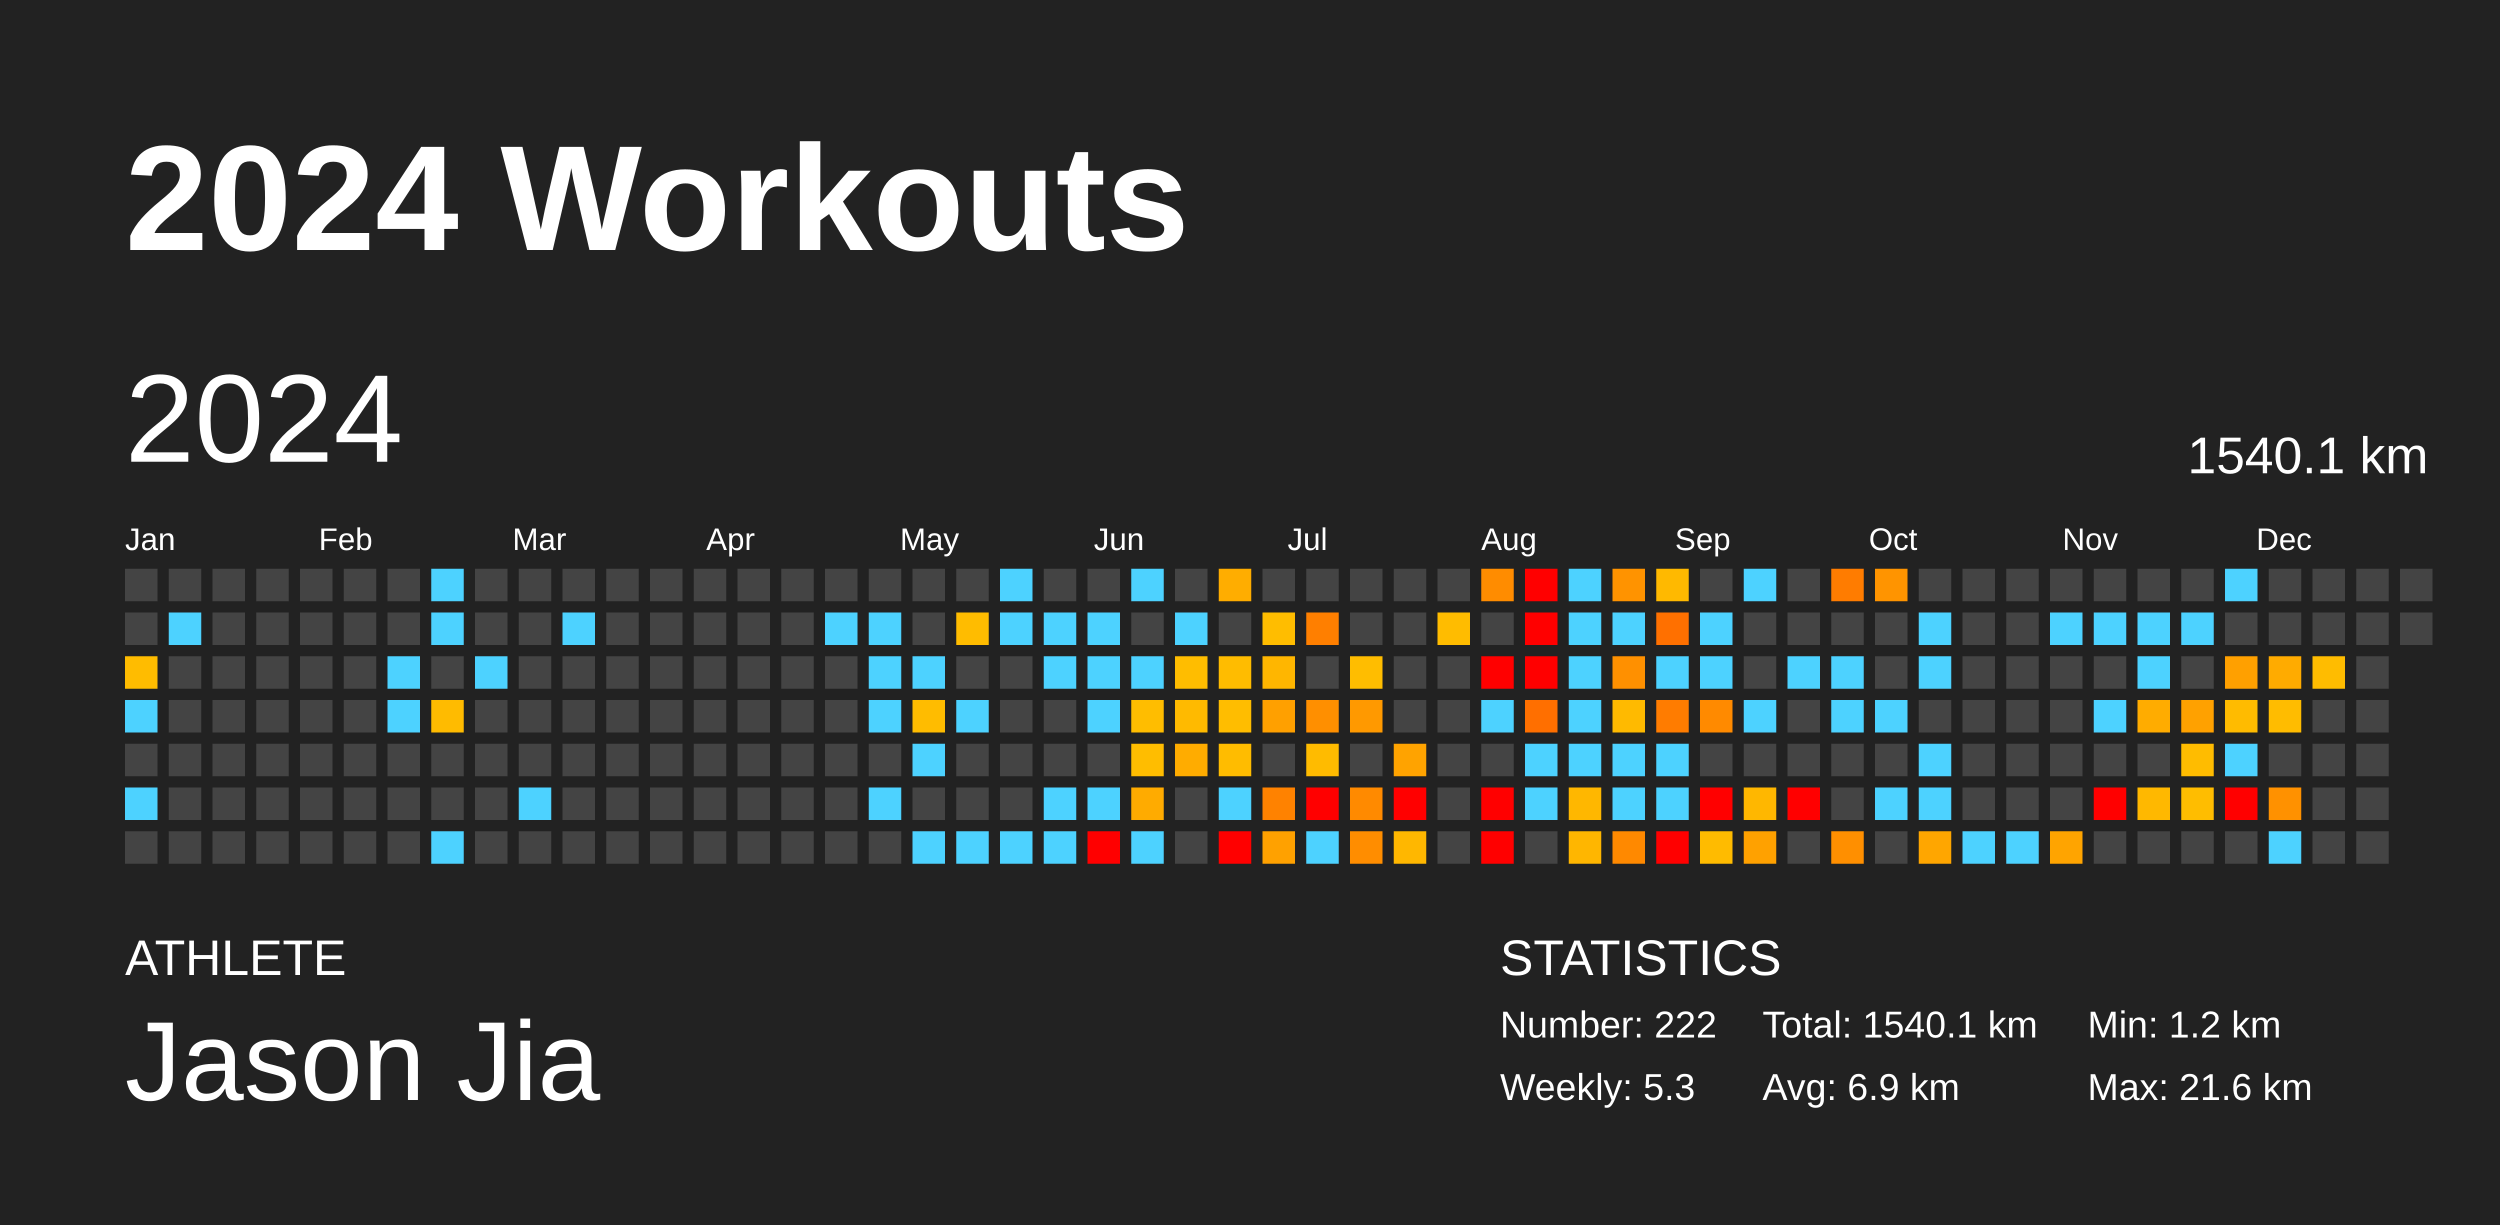
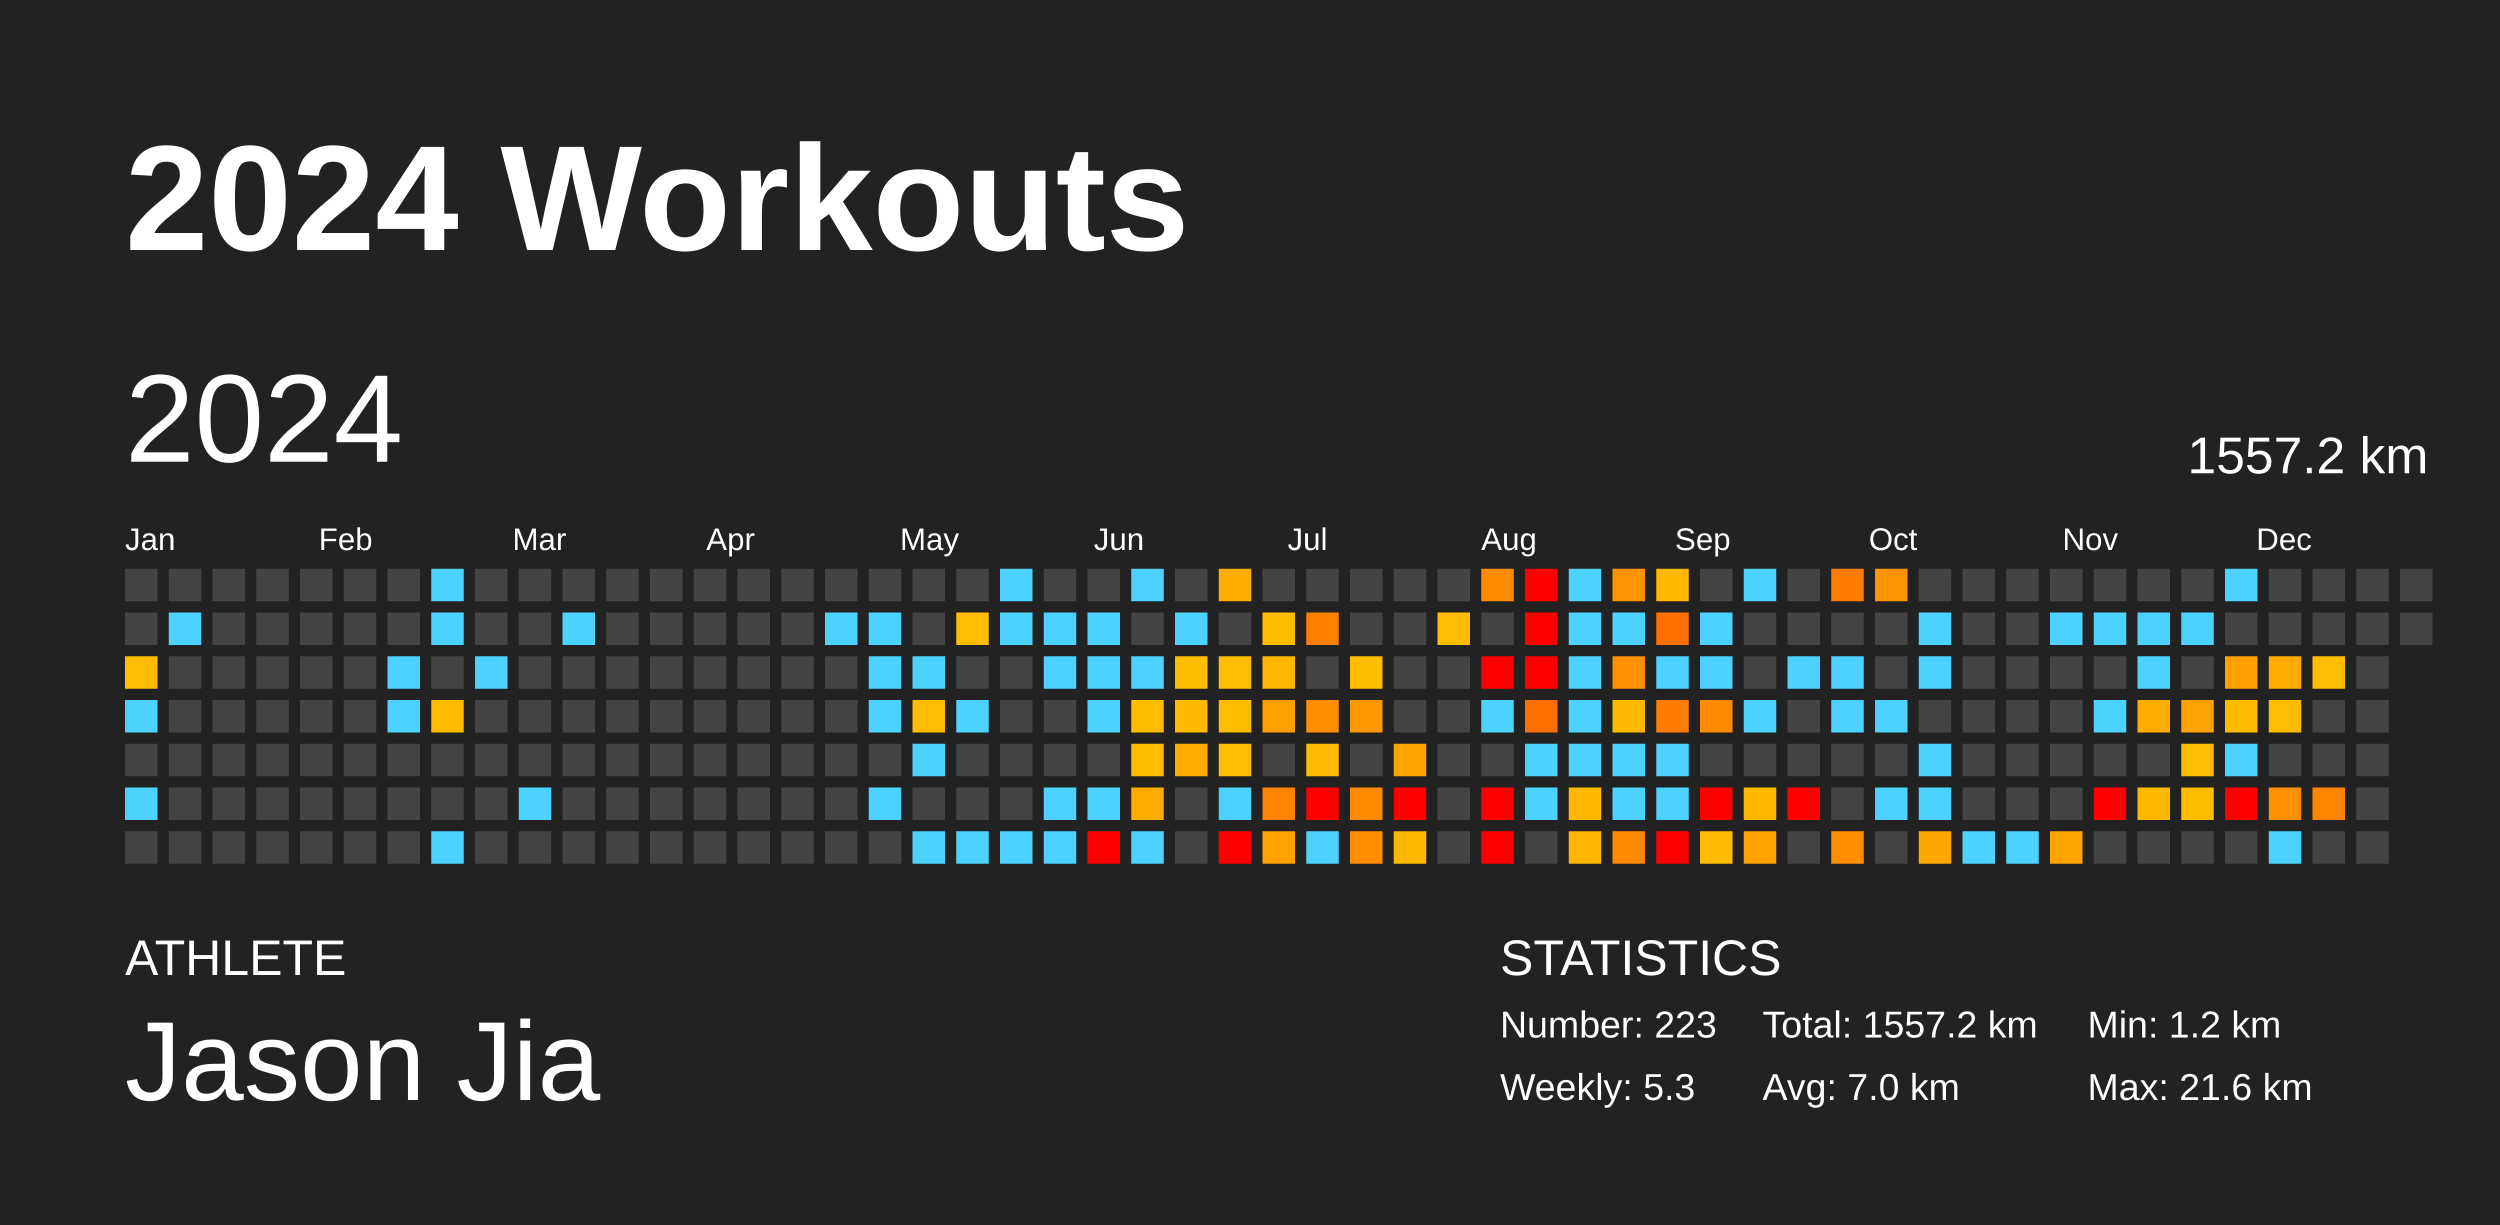
<svg xmlns="http://www.w3.org/2000/svg" baseProfile="full" height="98mm" version="1.1" viewBox="0,0,200,98" width="200mm">
  <defs />
  <rect fill="#222222" height="98" width="200" x="0" y="0" />
  <text fill="#FFFFFF" style="font-size:12px; font-family:Arial; font-weight:bold;" x="10" y="20">2024 Workouts</text>
  <text fill="#FFFFFF" style="font-size:4px; font-family:Arial" x="10" y="78">ATHLETE</text>
  <text fill="#FFFFFF" style="font-size:9px; font-family:Arial" x="10" y="88">Jason Jia</text>
  <text fill="#FFFFFF" style="font-size:4px; font-family:Arial" x="120" y="78">STATISTICS</text>
-   <text fill="#FFFFFF" style="font-size:3px; font-family:Arial" x="120" y="83">Number: 222</text>
+   <text fill="#FFFFFF" style="font-size:3px; font-family:Arial" x="120" y="83">Number: 223</text>
  <text fill="#FFFFFF" style="font-size:3px; font-family:Arial" x="120" y="88">Weekly: 5.3</text>
-   <text fill="#FFFFFF" style="font-size:3px; font-family:Arial" x="141" y="83">Total: 1540.1 km</text>
-   <text fill="#FFFFFF" style="font-size:3px; font-family:Arial" x="141" y="88">Avg: 6.9 km</text>
+   <text fill="#FFFFFF" style="font-size:3px; font-family:Arial" x="141" y="83">Total: 1557.2 km</text>
+   <text fill="#FFFFFF" style="font-size:3px; font-family:Arial" x="141" y="88">Avg: 7.0 km</text>
  <text fill="#FFFFFF" style="font-size:3px; font-family:Arial" x="167" y="83">Min: 1.2 km</text>
  <text fill="#FFFFFF" style="font-size:3px; font-family:Arial" x="167" y="88">Max: 21.6 km</text>
  <text dominant-baseline="hanging" fill="#FFFFFF" style="font-size:10.0px; font-family:Arial;" x="10" y="30">2024</text>
-   <text dominant-baseline="hanging" fill="#FFFFFF" style="font-size:4.125px; font-family:Arial;" x="175" y="35">1540.1 km</text>
+   <text dominant-baseline="hanging" fill="#FFFFFF" style="font-size:4.125px; font-family:Arial;" x="175" y="35">1557.2 km</text>
  <text fill="#FFFFFF" style="font-size:2.5px; font-family:Arial" x="10.0" y="44">Jan</text>
  <text fill="#FFFFFF" style="font-size:2.5px; font-family:Arial" x="25.5" y="44">Feb</text>
  <text fill="#FFFFFF" style="font-size:2.5px; font-family:Arial" x="41.0" y="44">Mar</text>
  <text fill="#FFFFFF" style="font-size:2.5px; font-family:Arial" x="56.5" y="44">Apr</text>
  <text fill="#FFFFFF" style="font-size:2.5px; font-family:Arial" x="72.0" y="44">May</text>
  <text fill="#FFFFFF" style="font-size:2.5px; font-family:Arial" x="87.5" y="44">Jun</text>
  <text fill="#FFFFFF" style="font-size:2.5px; font-family:Arial" x="103.0" y="44">Jul</text>
  <text fill="#FFFFFF" style="font-size:2.5px; font-family:Arial" x="118.5" y="44">Aug</text>
  <text fill="#FFFFFF" style="font-size:2.5px; font-family:Arial" x="134.0" y="44">Sep</text>
  <text fill="#FFFFFF" style="font-size:2.5px; font-family:Arial" x="149.5" y="44">Oct</text>
  <text fill="#FFFFFF" style="font-size:2.5px; font-family:Arial" x="165.0" y="44">Nov</text>
  <text fill="#FFFFFF" style="font-size:2.5px; font-family:Arial" x="180.5" y="44">Dec</text>
  <rect fill="#444444" height="2.6" width="2.6" x="10.0" y="45.5" />
  <rect fill="#444444" height="2.6" width="2.6" x="10.0" y="49.0" />
  <rect fill="#ffbc00" height="2.6" width="2.6" x="10.0" y="52.5" />
  <rect fill="#4dd2ff" height="2.6" width="2.6" x="10.0" y="56.0" />
  <rect fill="#444444" height="2.6" width="2.6" x="10.0" y="59.5" />
  <rect fill="#4dd2ff" height="2.6" width="2.6" x="10.0" y="63.0" />
  <rect fill="#444444" height="2.6" width="2.6" x="10.0" y="66.5" />
  <rect fill="#444444" height="2.6" width="2.6" x="13.5" y="45.5" />
  <rect fill="#4dd2ff" height="2.6" width="2.6" x="13.5" y="49.0" />
  <rect fill="#444444" height="2.6" width="2.6" x="13.5" y="52.5" />
  <rect fill="#444444" height="2.6" width="2.6" x="13.5" y="56.0" />
  <rect fill="#444444" height="2.6" width="2.6" x="13.5" y="59.5" />
  <rect fill="#444444" height="2.6" width="2.6" x="13.5" y="63.0" />
  <rect fill="#444444" height="2.6" width="2.6" x="13.5" y="66.5" />
  <rect fill="#444444" height="2.6" width="2.6" x="17.0" y="45.5" />
  <rect fill="#444444" height="2.6" width="2.6" x="17.0" y="49.0" />
  <rect fill="#444444" height="2.6" width="2.6" x="17.0" y="52.5" />
  <rect fill="#444444" height="2.6" width="2.6" x="17.0" y="56.0" />
  <rect fill="#444444" height="2.6" width="2.6" x="17.0" y="59.5" />
  <rect fill="#444444" height="2.6" width="2.6" x="17.0" y="63.0" />
  <rect fill="#444444" height="2.6" width="2.6" x="17.0" y="66.5" />
  <rect fill="#444444" height="2.6" width="2.6" x="20.5" y="45.5" />
  <rect fill="#444444" height="2.6" width="2.6" x="20.5" y="49.0" />
  <rect fill="#444444" height="2.6" width="2.6" x="20.5" y="52.5" />
  <rect fill="#444444" height="2.6" width="2.6" x="20.5" y="56.0" />
  <rect fill="#444444" height="2.6" width="2.6" x="20.5" y="59.5" />
  <rect fill="#444444" height="2.6" width="2.6" x="20.5" y="63.0" />
  <rect fill="#444444" height="2.6" width="2.6" x="20.5" y="66.5" />
  <rect fill="#444444" height="2.6" width="2.6" x="24.0" y="45.5" />
  <rect fill="#444444" height="2.6" width="2.6" x="24.0" y="49.0" />
  <rect fill="#444444" height="2.6" width="2.6" x="24.0" y="52.5" />
  <rect fill="#444444" height="2.6" width="2.6" x="24.0" y="56.0" />
  <rect fill="#444444" height="2.6" width="2.6" x="24.0" y="59.5" />
  <rect fill="#444444" height="2.6" width="2.6" x="24.0" y="63.0" />
  <rect fill="#444444" height="2.6" width="2.6" x="24.0" y="66.5" />
  <rect fill="#444444" height="2.6" width="2.6" x="27.5" y="45.5" />
  <rect fill="#444444" height="2.6" width="2.6" x="27.5" y="49.0" />
  <rect fill="#444444" height="2.6" width="2.6" x="27.5" y="52.5" />
  <rect fill="#444444" height="2.6" width="2.6" x="27.5" y="56.0" />
  <rect fill="#444444" height="2.6" width="2.6" x="27.5" y="59.5" />
  <rect fill="#444444" height="2.6" width="2.6" x="27.5" y="63.0" />
  <rect fill="#444444" height="2.6" width="2.6" x="27.5" y="66.5" />
  <rect fill="#444444" height="2.6" width="2.6" x="31.0" y="45.5" />
  <rect fill="#444444" height="2.6" width="2.6" x="31.0" y="49.0" />
  <rect fill="#4dd2ff" height="2.6" width="2.6" x="31.0" y="52.5" />
  <rect fill="#4dd2ff" height="2.6" width="2.6" x="31.0" y="56.0" />
  <rect fill="#444444" height="2.6" width="2.6" x="31.0" y="59.5" />
  <rect fill="#444444" height="2.6" width="2.6" x="31.0" y="63.0" />
  <rect fill="#444444" height="2.6" width="2.6" x="31.0" y="66.5" />
  <rect fill="#4dd2ff" height="2.6" width="2.6" x="34.5" y="45.5" />
  <rect fill="#4dd2ff" height="2.6" width="2.6" x="34.5" y="49.0" />
  <rect fill="#444444" height="2.6" width="2.6" x="34.5" y="52.5" />
  <rect fill="#ffbb00" height="2.6" width="2.6" x="34.5" y="56.0" />
  <rect fill="#444444" height="2.6" width="2.6" x="34.5" y="59.5" />
  <rect fill="#444444" height="2.6" width="2.6" x="34.5" y="63.0" />
  <rect fill="#4dd2ff" height="2.6" width="2.6" x="34.5" y="66.5" />
  <rect fill="#444444" height="2.6" width="2.6" x="38.0" y="45.5" />
  <rect fill="#444444" height="2.6" width="2.6" x="38.0" y="49.0" />
  <rect fill="#4dd2ff" height="2.6" width="2.6" x="38.0" y="52.5" />
  <rect fill="#444444" height="2.6" width="2.6" x="38.0" y="56.0" />
  <rect fill="#444444" height="2.6" width="2.6" x="38.0" y="59.5" />
  <rect fill="#444444" height="2.6" width="2.6" x="38.0" y="63.0" />
  <rect fill="#444444" height="2.6" width="2.6" x="38.0" y="66.5" />
  <rect fill="#444444" height="2.6" width="2.6" x="41.5" y="45.5" />
  <rect fill="#444444" height="2.6" width="2.6" x="41.5" y="49.0" />
  <rect fill="#444444" height="2.6" width="2.6" x="41.5" y="52.5" />
  <rect fill="#444444" height="2.6" width="2.6" x="41.5" y="56.0" />
  <rect fill="#444444" height="2.6" width="2.6" x="41.5" y="59.5" />
  <rect fill="#4dd2ff" height="2.6" width="2.6" x="41.5" y="63.0" />
  <rect fill="#444444" height="2.6" width="2.6" x="41.5" y="66.5" />
  <rect fill="#444444" height="2.6" width="2.6" x="45.0" y="45.5" />
  <rect fill="#4dd2ff" height="2.6" width="2.6" x="45.0" y="49.0" />
  <rect fill="#444444" height="2.6" width="2.6" x="45.0" y="52.5" />
  <rect fill="#444444" height="2.6" width="2.6" x="45.0" y="56.0" />
  <rect fill="#444444" height="2.6" width="2.6" x="45.0" y="59.5" />
  <rect fill="#444444" height="2.6" width="2.6" x="45.0" y="63.0" />
  <rect fill="#444444" height="2.6" width="2.6" x="45.0" y="66.5" />
  <rect fill="#444444" height="2.6" width="2.6" x="48.5" y="45.5" />
  <rect fill="#444444" height="2.6" width="2.6" x="48.5" y="49.0" />
  <rect fill="#444444" height="2.6" width="2.6" x="48.5" y="52.5" />
  <rect fill="#444444" height="2.6" width="2.6" x="48.5" y="56.0" />
  <rect fill="#444444" height="2.6" width="2.6" x="48.5" y="59.5" />
  <rect fill="#444444" height="2.6" width="2.6" x="48.5" y="63.0" />
  <rect fill="#444444" height="2.6" width="2.6" x="48.5" y="66.5" />
  <rect fill="#444444" height="2.6" width="2.6" x="52.0" y="45.5" />
  <rect fill="#444444" height="2.6" width="2.6" x="52.0" y="49.0" />
  <rect fill="#444444" height="2.6" width="2.6" x="52.0" y="52.5" />
  <rect fill="#444444" height="2.6" width="2.6" x="52.0" y="56.0" />
  <rect fill="#444444" height="2.6" width="2.6" x="52.0" y="59.5" />
  <rect fill="#444444" height="2.6" width="2.6" x="52.0" y="63.0" />
  <rect fill="#444444" height="2.6" width="2.6" x="52.0" y="66.5" />
  <rect fill="#444444" height="2.6" width="2.6" x="55.5" y="45.5" />
  <rect fill="#444444" height="2.6" width="2.6" x="55.5" y="49.0" />
  <rect fill="#444444" height="2.6" width="2.6" x="55.5" y="52.5" />
  <rect fill="#444444" height="2.6" width="2.6" x="55.5" y="56.0" />
  <rect fill="#444444" height="2.6" width="2.6" x="55.5" y="59.5" />
  <rect fill="#444444" height="2.6" width="2.6" x="55.5" y="63.0" />
  <rect fill="#444444" height="2.6" width="2.6" x="55.5" y="66.5" />
  <rect fill="#444444" height="2.6" width="2.6" x="59.0" y="45.5" />
  <rect fill="#444444" height="2.6" width="2.6" x="59.0" y="49.0" />
  <rect fill="#444444" height="2.6" width="2.6" x="59.0" y="52.5" />
  <rect fill="#444444" height="2.6" width="2.6" x="59.0" y="56.0" />
  <rect fill="#444444" height="2.6" width="2.6" x="59.0" y="59.5" />
  <rect fill="#444444" height="2.6" width="2.6" x="59.0" y="63.0" />
  <rect fill="#444444" height="2.6" width="2.6" x="59.0" y="66.5" />
  <rect fill="#444444" height="2.6" width="2.6" x="62.5" y="45.5" />
  <rect fill="#444444" height="2.6" width="2.6" x="62.5" y="49.0" />
  <rect fill="#444444" height="2.6" width="2.6" x="62.5" y="52.5" />
  <rect fill="#444444" height="2.6" width="2.6" x="62.5" y="56.0" />
  <rect fill="#444444" height="2.6" width="2.6" x="62.5" y="59.5" />
  <rect fill="#444444" height="2.6" width="2.6" x="62.5" y="63.0" />
  <rect fill="#444444" height="2.6" width="2.6" x="62.5" y="66.5" />
  <rect fill="#444444" height="2.6" width="2.6" x="66.0" y="45.5" />
  <rect fill="#4dd2ff" height="2.6" width="2.6" x="66.0" y="49.0" />
  <rect fill="#444444" height="2.6" width="2.6" x="66.0" y="52.5" />
  <rect fill="#444444" height="2.6" width="2.6" x="66.0" y="56.0" />
  <rect fill="#444444" height="2.6" width="2.6" x="66.0" y="59.5" />
  <rect fill="#444444" height="2.6" width="2.6" x="66.0" y="63.0" />
  <rect fill="#444444" height="2.6" width="2.6" x="66.0" y="66.5" />
  <rect fill="#444444" height="2.6" width="2.6" x="69.5" y="45.5" />
  <rect fill="#4dd2ff" height="2.6" width="2.6" x="69.5" y="49.0" />
  <rect fill="#4dd2ff" height="2.6" width="2.6" x="69.5" y="52.5" />
  <rect fill="#4dd2ff" height="2.6" width="2.6" x="69.5" y="56.0" />
  <rect fill="#444444" height="2.6" width="2.6" x="69.5" y="59.5" />
  <rect fill="#4dd2ff" height="2.6" width="2.6" x="69.5" y="63.0" />
  <rect fill="#444444" height="2.6" width="2.6" x="69.5" y="66.5" />
  <rect fill="#444444" height="2.6" width="2.6" x="73.0" y="45.5" />
  <rect fill="#444444" height="2.6" width="2.6" x="73.0" y="49.0" />
  <rect fill="#4dd2ff" height="2.6" width="2.6" x="73.0" y="52.5" />
  <rect fill="#ffbc00" height="2.6" width="2.6" x="73.0" y="56.0" />
  <rect fill="#4dd2ff" height="2.6" width="2.6" x="73.0" y="59.5" />
  <rect fill="#444444" height="2.6" width="2.6" x="73.0" y="63.0" />
  <rect fill="#4dd2ff" height="2.6" width="2.6" x="73.0" y="66.5" />
  <rect fill="#444444" height="2.6" width="2.6" x="76.5" y="45.5" />
  <rect fill="#ffbc00" height="2.6" width="2.6" x="76.5" y="49.0" />
  <rect fill="#444444" height="2.6" width="2.6" x="76.5" y="52.5" />
  <rect fill="#4dd2ff" height="2.6" width="2.6" x="76.5" y="56.0" />
  <rect fill="#444444" height="2.6" width="2.6" x="76.5" y="59.5" />
  <rect fill="#444444" height="2.6" width="2.6" x="76.5" y="63.0" />
  <rect fill="#4dd2ff" height="2.6" width="2.6" x="76.5" y="66.5" />
  <rect fill="#4dd2ff" height="2.6" width="2.6" x="80.0" y="45.5" />
  <rect fill="#4dd2ff" height="2.6" width="2.6" x="80.0" y="49.0" />
  <rect fill="#444444" height="2.6" width="2.6" x="80.0" y="52.5" />
  <rect fill="#444444" height="2.6" width="2.6" x="80.0" y="56.0" />
  <rect fill="#444444" height="2.6" width="2.6" x="80.0" y="59.5" />
  <rect fill="#444444" height="2.6" width="2.6" x="80.0" y="63.0" />
  <rect fill="#4dd2ff" height="2.6" width="2.6" x="80.0" y="66.5" />
  <rect fill="#444444" height="2.6" width="2.6" x="83.5" y="45.5" />
  <rect fill="#4dd2ff" height="2.6" width="2.6" x="83.5" y="49.0" />
  <rect fill="#4dd2ff" height="2.6" width="2.6" x="83.5" y="52.5" />
  <rect fill="#444444" height="2.6" width="2.6" x="83.5" y="56.0" />
  <rect fill="#444444" height="2.6" width="2.6" x="83.5" y="59.5" />
  <rect fill="#4dd2ff" height="2.6" width="2.6" x="83.5" y="63.0" />
  <rect fill="#4dd2ff" height="2.6" width="2.6" x="83.5" y="66.5" />
  <rect fill="#444444" height="2.6" width="2.6" x="87.0" y="45.5" />
  <rect fill="#4dd2ff" height="2.6" width="2.6" x="87.0" y="49.0" />
  <rect fill="#4dd2ff" height="2.6" width="2.6" x="87.0" y="52.5" />
  <rect fill="#4dd2ff" height="2.6" width="2.6" x="87.0" y="56.0" />
  <rect fill="#444444" height="2.6" width="2.6" x="87.0" y="59.5" />
  <rect fill="#4dd2ff" height="2.6" width="2.6" x="87.0" y="63.0" />
  <rect fill="red" height="2.6" width="2.6" x="87.0" y="66.5" />
  <rect fill="#4dd2ff" height="2.6" width="2.6" x="90.5" y="45.5" />
  <rect fill="#444444" height="2.6" width="2.6" x="90.5" y="49.0" />
  <rect fill="#4dd2ff" height="2.6" width="2.6" x="90.5" y="52.5" />
  <rect fill="#ffbd00" height="2.6" width="2.6" x="90.5" y="56.0" />
  <rect fill="#ffbd00" height="2.6" width="2.6" x="90.5" y="59.5" />
  <rect fill="#ffab00" height="2.6" width="2.6" x="90.5" y="63.0" />
  <rect fill="#4dd2ff" height="2.6" width="2.6" x="90.5" y="66.5" />
  <rect fill="#444444" height="2.6" width="2.6" x="94.0" y="45.5" />
  <rect fill="#4dd2ff" height="2.6" width="2.6" x="94.0" y="49.0" />
  <rect fill="#ffbd00" height="2.6" width="2.6" x="94.0" y="52.5" />
  <rect fill="#ffba00" height="2.6" width="2.6" x="94.0" y="56.0" />
  <rect fill="#ffac00" height="2.6" width="2.6" x="94.0" y="59.5" />
  <rect fill="#444444" height="2.6" width="2.6" x="94.0" y="63.0" />
  <rect fill="#444444" height="2.6" width="2.6" x="94.0" y="66.5" />
  <rect fill="#ffad00" height="2.6" width="2.6" x="97.5" y="45.5" />
  <rect fill="#444444" height="2.6" width="2.6" x="97.5" y="49.0" />
  <rect fill="#ffbc00" height="2.6" width="2.6" x="97.5" y="52.5" />
  <rect fill="#ffbd00" height="2.6" width="2.6" x="97.5" y="56.0" />
  <rect fill="#ffbc00" height="2.6" width="2.6" x="97.5" y="59.5" />
  <rect fill="#4dd2ff" height="2.6" width="2.6" x="97.5" y="63.0" />
  <rect fill="red" height="2.6" width="2.6" x="97.5" y="66.5" />
  <rect fill="#444444" height="2.6" width="2.6" x="101.0" y="45.5" />
  <rect fill="#ffbd00" height="2.6" width="2.6" x="101.0" y="49.0" />
  <rect fill="#ffb600" height="2.6" width="2.6" x="101.0" y="52.5" />
  <rect fill="#ffa000" height="2.6" width="2.6" x="101.0" y="56.0" />
  <rect fill="#444444" height="2.6" width="2.6" x="101.0" y="59.5" />
  <rect fill="#ff8200" height="2.6" width="2.6" x="101.0" y="63.0" />
  <rect fill="#ffa100" height="2.6" width="2.6" x="101.0" y="66.5" />
  <rect fill="#444444" height="2.6" width="2.6" x="104.5" y="45.5" />
  <rect fill="#ff7f00" height="2.6" width="2.6" x="104.5" y="49.0" />
  <rect fill="#444444" height="2.6" width="2.6" x="104.5" y="52.5" />
  <rect fill="#ff8f00" height="2.6" width="2.6" x="104.5" y="56.0" />
  <rect fill="#ffbb00" height="2.6" width="2.6" x="104.5" y="59.5" />
  <rect fill="red" height="2.6" width="2.6" x="104.5" y="63.0" />
  <rect fill="#4dd2ff" height="2.6" width="2.6" x="104.5" y="66.5" />
  <rect fill="#444444" height="2.6" width="2.6" x="108.0" y="45.5" />
  <rect fill="#444444" height="2.6" width="2.6" x="108.0" y="49.0" />
  <rect fill="#ffbd00" height="2.6" width="2.6" x="108.0" y="52.5" />
  <rect fill="#ff9900" height="2.6" width="2.6" x="108.0" y="56.0" />
  <rect fill="#444444" height="2.6" width="2.6" x="108.0" y="59.5" />
  <rect fill="#ff8a00" height="2.6" width="2.6" x="108.0" y="63.0" />
  <rect fill="#ff8d00" height="2.6" width="2.6" x="108.0" y="66.5" />
  <rect fill="#444444" height="2.6" width="2.6" x="111.5" y="45.5" />
  <rect fill="#444444" height="2.6" width="2.6" x="111.5" y="49.0" />
  <rect fill="#444444" height="2.6" width="2.6" x="111.5" y="52.5" />
  <rect fill="#444444" height="2.6" width="2.6" x="111.5" y="56.0" />
  <rect fill="#ffa300" height="2.6" width="2.6" x="111.5" y="59.5" />
  <rect fill="red" height="2.6" width="2.6" x="111.5" y="63.0" />
  <rect fill="#ffb700" height="2.6" width="2.6" x="111.5" y="66.5" />
  <rect fill="#444444" height="2.6" width="2.6" x="115.0" y="45.5" />
  <rect fill="#ffbc00" height="2.6" width="2.6" x="115.0" y="49.0" />
  <rect fill="#444444" height="2.6" width="2.6" x="115.0" y="52.5" />
  <rect fill="#444444" height="2.6" width="2.6" x="115.0" y="56.0" />
  <rect fill="#444444" height="2.6" width="2.6" x="115.0" y="59.5" />
  <rect fill="#444444" height="2.6" width="2.6" x="115.0" y="63.0" />
  <rect fill="#444444" height="2.6" width="2.6" x="115.0" y="66.5" />
  <rect fill="#ff8c00" height="2.6" width="2.6" x="118.5" y="45.5" />
  <rect fill="#444444" height="2.6" width="2.6" x="118.5" y="49.0" />
  <rect fill="red" height="2.6" width="2.6" x="118.5" y="52.5" />
  <rect fill="#4dd2ff" height="2.6" width="2.6" x="118.5" y="56.0" />
  <rect fill="#444444" height="2.6" width="2.6" x="118.5" y="59.5" />
  <rect fill="red" height="2.6" width="2.6" x="118.5" y="63.0" />
  <rect fill="red" height="2.6" width="2.6" x="118.5" y="66.5" />
  <rect fill="red" height="2.6" width="2.6" x="122.0" y="45.5" />
  <rect fill="red" height="2.6" width="2.6" x="122.0" y="49.0" />
  <rect fill="red" height="2.6" width="2.6" x="122.0" y="52.5" />
  <rect fill="#ff6f00" height="2.6" width="2.6" x="122.0" y="56.0" />
  <rect fill="#4dd2ff" height="2.6" width="2.6" x="122.0" y="59.5" />
  <rect fill="#4dd2ff" height="2.6" width="2.6" x="122.0" y="63.0" />
  <rect fill="#444444" height="2.6" width="2.6" x="122.0" y="66.5" />
  <rect fill="#4dd2ff" height="2.6" width="2.6" x="125.5" y="45.5" />
  <rect fill="#4dd2ff" height="2.6" width="2.6" x="125.5" y="49.0" />
  <rect fill="#4dd2ff" height="2.6" width="2.6" x="125.5" y="52.5" />
  <rect fill="#4dd2ff" height="2.6" width="2.6" x="125.5" y="56.0" />
  <rect fill="#4dd2ff" height="2.6" width="2.6" x="125.5" y="59.5" />
  <rect fill="#ffb700" height="2.6" width="2.6" x="125.5" y="63.0" />
  <rect fill="#ffb600" height="2.6" width="2.6" x="125.5" y="66.5" />
  <rect fill="#ff9300" height="2.6" width="2.6" x="129.0" y="45.5" />
  <rect fill="#4dd2ff" height="2.6" width="2.6" x="129.0" y="49.0" />
  <rect fill="#ff9000" height="2.6" width="2.6" x="129.0" y="52.5" />
  <rect fill="#ffba00" height="2.6" width="2.6" x="129.0" y="56.0" />
  <rect fill="#4dd2ff" height="2.6" width="2.6" x="129.0" y="59.5" />
  <rect fill="#4dd2ff" height="2.6" width="2.6" x="129.0" y="63.0" />
  <rect fill="#ff8900" height="2.6" width="2.6" x="129.0" y="66.5" />
  <rect fill="#ffb900" height="2.6" width="2.6" x="132.5" y="45.5" />
  <rect fill="#ff7000" height="2.6" width="2.6" x="132.5" y="49.0" />
  <rect fill="#4dd2ff" height="2.6" width="2.6" x="132.5" y="52.5" />
  <rect fill="#ff7c00" height="2.6" width="2.6" x="132.5" y="56.0" />
  <rect fill="#4dd2ff" height="2.6" width="2.6" x="132.5" y="59.5" />
  <rect fill="#4dd2ff" height="2.6" width="2.6" x="132.5" y="63.0" />
  <rect fill="red" height="2.6" width="2.6" x="132.5" y="66.5" />
  <rect fill="#444444" height="2.6" width="2.6" x="136.0" y="45.5" />
  <rect fill="#4dd2ff" height="2.6" width="2.6" x="136.0" y="49.0" />
  <rect fill="#4dd2ff" height="2.6" width="2.6" x="136.0" y="52.5" />
  <rect fill="#ff8a00" height="2.6" width="2.6" x="136.0" y="56.0" />
  <rect fill="#444444" height="2.6" width="2.6" x="136.0" y="59.5" />
  <rect fill="red" height="2.6" width="2.6" x="136.0" y="63.0" />
  <rect fill="#ffbb00" height="2.6" width="2.6" x="136.0" y="66.5" />
  <rect fill="#4dd2ff" height="2.6" width="2.6" x="139.5" y="45.5" />
  <rect fill="#444444" height="2.6" width="2.6" x="139.5" y="49.0" />
  <rect fill="#444444" height="2.6" width="2.6" x="139.5" y="52.5" />
  <rect fill="#4dd2ff" height="2.6" width="2.6" x="139.5" y="56.0" />
  <rect fill="#444444" height="2.6" width="2.6" x="139.5" y="59.5" />
  <rect fill="#ffb700" height="2.6" width="2.6" x="139.5" y="63.0" />
  <rect fill="#ffa100" height="2.6" width="2.6" x="139.5" y="66.5" />
  <rect fill="#444444" height="2.6" width="2.6" x="143.0" y="45.5" />
  <rect fill="#444444" height="2.6" width="2.6" x="143.0" y="49.0" />
  <rect fill="#4dd2ff" height="2.6" width="2.6" x="143.0" y="52.5" />
  <rect fill="#444444" height="2.6" width="2.6" x="143.0" y="56.0" />
  <rect fill="#444444" height="2.6" width="2.6" x="143.0" y="59.5" />
  <rect fill="red" height="2.6" width="2.6" x="143.0" y="63.0" />
  <rect fill="#444444" height="2.6" width="2.6" x="143.0" y="66.5" />
  <rect fill="#ff7c00" height="2.6" width="2.6" x="146.5" y="45.5" />
  <rect fill="#444444" height="2.6" width="2.6" x="146.5" y="49.0" />
  <rect fill="#4dd2ff" height="2.6" width="2.6" x="146.5" y="52.5" />
  <rect fill="#4dd2ff" height="2.6" width="2.6" x="146.5" y="56.0" />
  <rect fill="#444444" height="2.6" width="2.6" x="146.5" y="59.5" />
  <rect fill="#444444" height="2.6" width="2.6" x="146.5" y="63.0" />
  <rect fill="#ff8f00" height="2.6" width="2.6" x="146.5" y="66.5" />
  <rect fill="#ff9400" height="2.6" width="2.6" x="150.0" y="45.5" />
  <rect fill="#444444" height="2.6" width="2.6" x="150.0" y="49.0" />
  <rect fill="#444444" height="2.6" width="2.6" x="150.0" y="52.5" />
  <rect fill="#4dd2ff" height="2.6" width="2.6" x="150.0" y="56.0" />
  <rect fill="#444444" height="2.6" width="2.6" x="150.0" y="59.5" />
  <rect fill="#4dd2ff" height="2.6" width="2.6" x="150.0" y="63.0" />
  <rect fill="#444444" height="2.6" width="2.6" x="150.0" y="66.5" />
  <rect fill="#444444" height="2.6" width="2.6" x="153.5" y="45.5" />
  <rect fill="#4dd2ff" height="2.6" width="2.6" x="153.5" y="49.0" />
  <rect fill="#4dd2ff" height="2.6" width="2.6" x="153.5" y="52.5" />
  <rect fill="#444444" height="2.6" width="2.6" x="153.5" y="56.0" />
  <rect fill="#4dd2ff" height="2.6" width="2.6" x="153.5" y="59.5" />
  <rect fill="#4dd2ff" height="2.6" width="2.6" x="153.5" y="63.0" />
  <rect fill="#ffa600" height="2.6" width="2.6" x="153.5" y="66.5" />
  <rect fill="#444444" height="2.6" width="2.6" x="157.0" y="45.5" />
  <rect fill="#444444" height="2.6" width="2.6" x="157.0" y="49.0" />
  <rect fill="#444444" height="2.6" width="2.6" x="157.0" y="52.5" />
  <rect fill="#444444" height="2.6" width="2.6" x="157.0" y="56.0" />
  <rect fill="#444444" height="2.6" width="2.6" x="157.0" y="59.5" />
  <rect fill="#444444" height="2.6" width="2.6" x="157.0" y="63.0" />
  <rect fill="#4dd2ff" height="2.6" width="2.6" x="157.0" y="66.5" />
  <rect fill="#444444" height="2.6" width="2.6" x="160.5" y="45.5" />
  <rect fill="#444444" height="2.6" width="2.6" x="160.5" y="49.0" />
  <rect fill="#444444" height="2.6" width="2.6" x="160.5" y="52.5" />
  <rect fill="#444444" height="2.6" width="2.6" x="160.5" y="56.0" />
  <rect fill="#444444" height="2.6" width="2.6" x="160.5" y="59.5" />
  <rect fill="#444444" height="2.6" width="2.6" x="160.5" y="63.0" />
  <rect fill="#4dd2ff" height="2.6" width="2.6" x="160.5" y="66.5" />
  <rect fill="#444444" height="2.6" width="2.6" x="164.0" y="45.5" />
  <rect fill="#4dd2ff" height="2.6" width="2.6" x="164.0" y="49.0" />
  <rect fill="#444444" height="2.6" width="2.6" x="164.0" y="52.5" />
  <rect fill="#444444" height="2.6" width="2.6" x="164.0" y="56.0" />
  <rect fill="#444444" height="2.6" width="2.6" x="164.0" y="59.5" />
  <rect fill="#444444" height="2.6" width="2.6" x="164.0" y="63.0" />
  <rect fill="#ffa400" height="2.6" width="2.6" x="164.0" y="66.5" />
  <rect fill="#444444" height="2.6" width="2.6" x="167.5" y="45.5" />
  <rect fill="#4dd2ff" height="2.6" width="2.6" x="167.5" y="49.0" />
  <rect fill="#444444" height="2.6" width="2.6" x="167.5" y="52.5" />
  <rect fill="#4dd2ff" height="2.6" width="2.6" x="167.5" y="56.0" />
  <rect fill="#444444" height="2.6" width="2.6" x="167.5" y="59.5" />
  <rect fill="red" height="2.6" width="2.6" x="167.5" y="63.0" />
  <rect fill="#444444" height="2.6" width="2.6" x="167.5" y="66.5" />
  <rect fill="#444444" height="2.6" width="2.6" x="171.0" y="45.5" />
  <rect fill="#4dd2ff" height="2.6" width="2.6" x="171.0" y="49.0" />
  <rect fill="#4dd2ff" height="2.6" width="2.6" x="171.0" y="52.5" />
  <rect fill="#ffac00" height="2.6" width="2.6" x="171.0" y="56.0" />
  <rect fill="#444444" height="2.6" width="2.6" x="171.0" y="59.5" />
  <rect fill="#ffb800" height="2.6" width="2.6" x="171.0" y="63.0" />
  <rect fill="#444444" height="2.6" width="2.6" x="171.0" y="66.5" />
  <rect fill="#444444" height="2.6" width="2.6" x="174.5" y="45.5" />
  <rect fill="#4dd2ff" height="2.6" width="2.6" x="174.5" y="49.0" />
  <rect fill="#444444" height="2.6" width="2.6" x="174.5" y="52.5" />
  <rect fill="#ffa100" height="2.6" width="2.6" x="174.5" y="56.0" />
  <rect fill="#ffbc00" height="2.6" width="2.6" x="174.5" y="59.5" />
  <rect fill="#ffbd00" height="2.6" width="2.6" x="174.5" y="63.0" />
  <rect fill="#444444" height="2.6" width="2.6" x="174.5" y="66.5" />
  <rect fill="#4dd2ff" height="2.6" width="2.6" x="178.0" y="45.5" />
  <rect fill="#444444" height="2.6" width="2.6" x="178.0" y="49.0" />
  <rect fill="#ffa000" height="2.6" width="2.6" x="178.0" y="52.5" />
  <rect fill="#ffbb00" height="2.6" width="2.6" x="178.0" y="56.0" />
  <rect fill="#4dd2ff" height="2.6" width="2.6" x="178.0" y="59.5" />
  <rect fill="red" height="2.6" width="2.6" x="178.0" y="63.0" />
  <rect fill="#444444" height="2.6" width="2.6" x="178.0" y="66.5" />
  <rect fill="#444444" height="2.6" width="2.6" x="181.5" y="45.5" />
  <rect fill="#444444" height="2.6" width="2.6" x="181.5" y="49.0" />
  <rect fill="#ffab00" height="2.6" width="2.6" x="181.5" y="52.5" />
  <rect fill="#ffbc00" height="2.6" width="2.6" x="181.5" y="56.0" />
  <rect fill="#444444" height="2.6" width="2.6" x="181.5" y="59.5" />
  <rect fill="#ff9100" height="2.6" width="2.6" x="181.5" y="63.0" />
  <rect fill="#4dd2ff" height="2.6" width="2.6" x="181.5" y="66.5" />
  <rect fill="#444444" height="2.6" width="2.6" x="185.0" y="45.5" />
  <rect fill="#444444" height="2.6" width="2.6" x="185.0" y="49.0" />
  <rect fill="#ffbc00" height="2.6" width="2.6" x="185.0" y="52.5" />
  <rect fill="#444444" height="2.6" width="2.6" x="185.0" y="56.0" />
  <rect fill="#444444" height="2.6" width="2.6" x="185.0" y="59.5" />
-   <rect fill="#444444" height="2.6" width="2.6" x="185.0" y="63.0" />
+   <rect fill="#ff8500" height="2.6" width="2.6" x="185.0" y="63.0" />
  <rect fill="#444444" height="2.6" width="2.6" x="185.0" y="66.5" />
  <rect fill="#444444" height="2.6" width="2.6" x="188.5" y="45.5" />
  <rect fill="#444444" height="2.6" width="2.6" x="188.5" y="49.0" />
  <rect fill="#444444" height="2.6" width="2.6" x="188.5" y="52.5" />
  <rect fill="#444444" height="2.6" width="2.6" x="188.5" y="56.0" />
  <rect fill="#444444" height="2.6" width="2.6" x="188.5" y="59.5" />
  <rect fill="#444444" height="2.6" width="2.6" x="188.5" y="63.0" />
  <rect fill="#444444" height="2.6" width="2.6" x="188.5" y="66.5" />
  <rect fill="#444444" height="2.6" width="2.6" x="192.0" y="45.5" />
  <rect fill="#444444" height="2.6" width="2.6" x="192.0" y="49.0" />
</svg>
